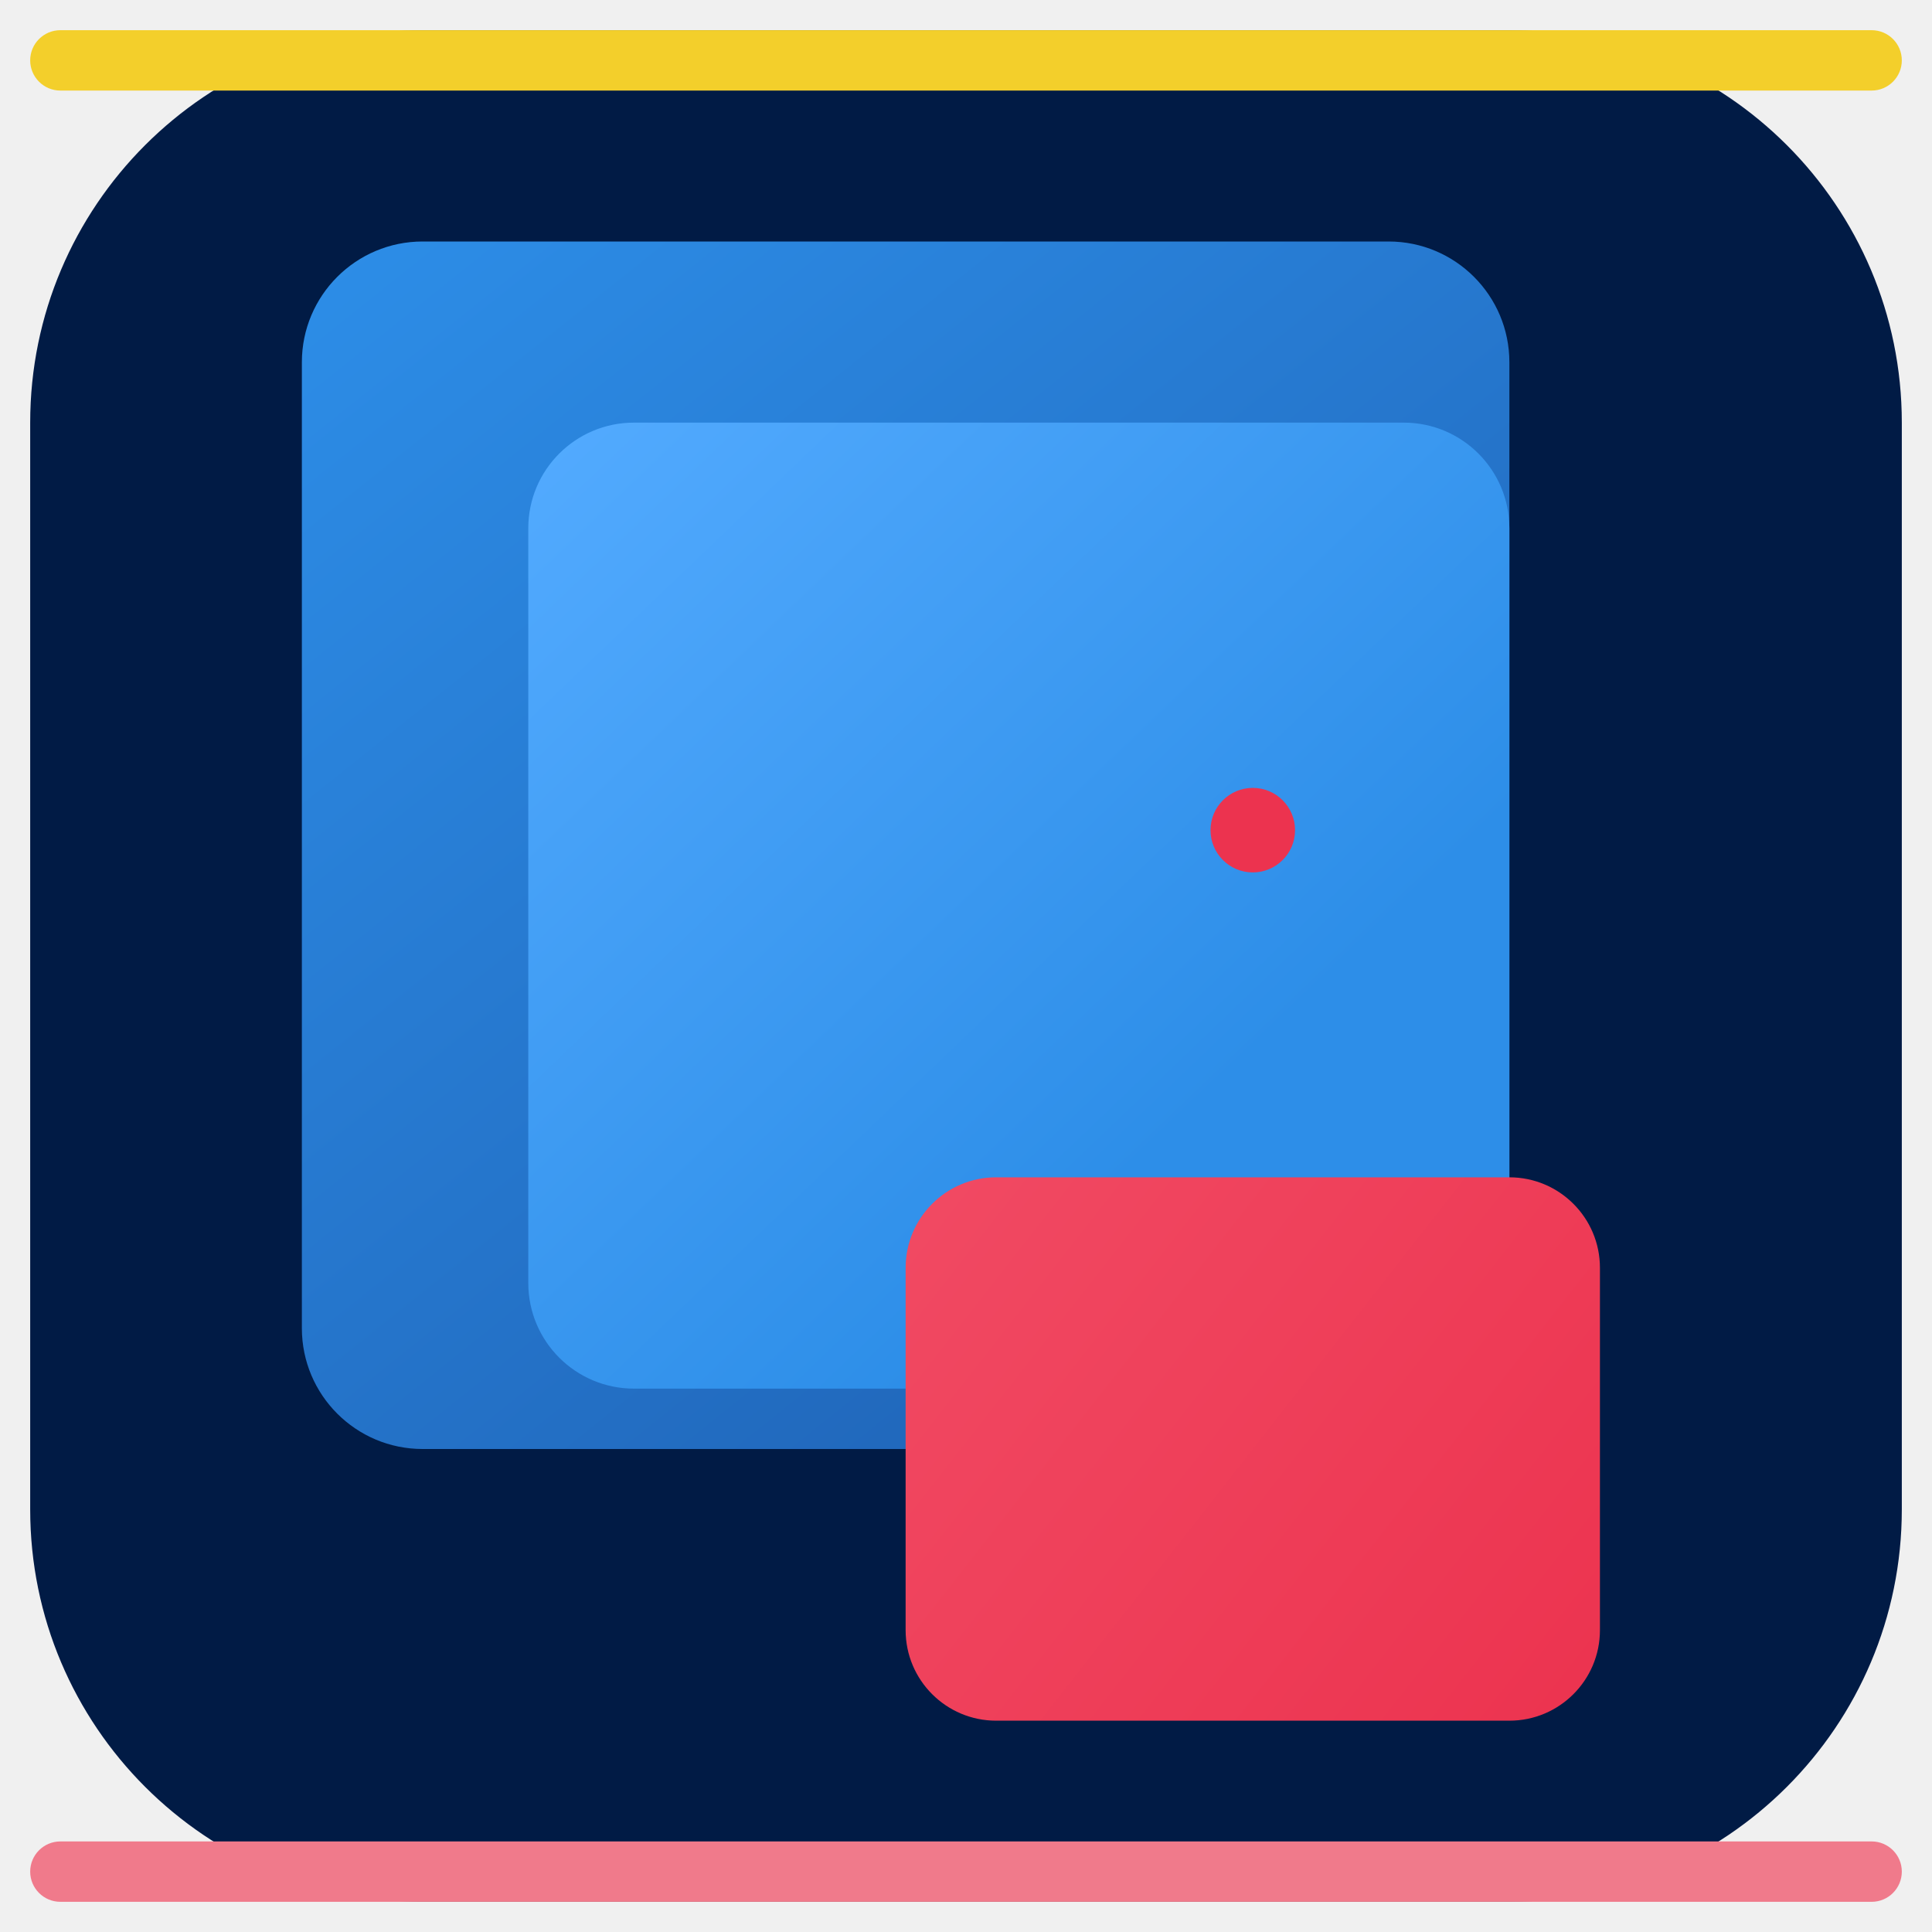
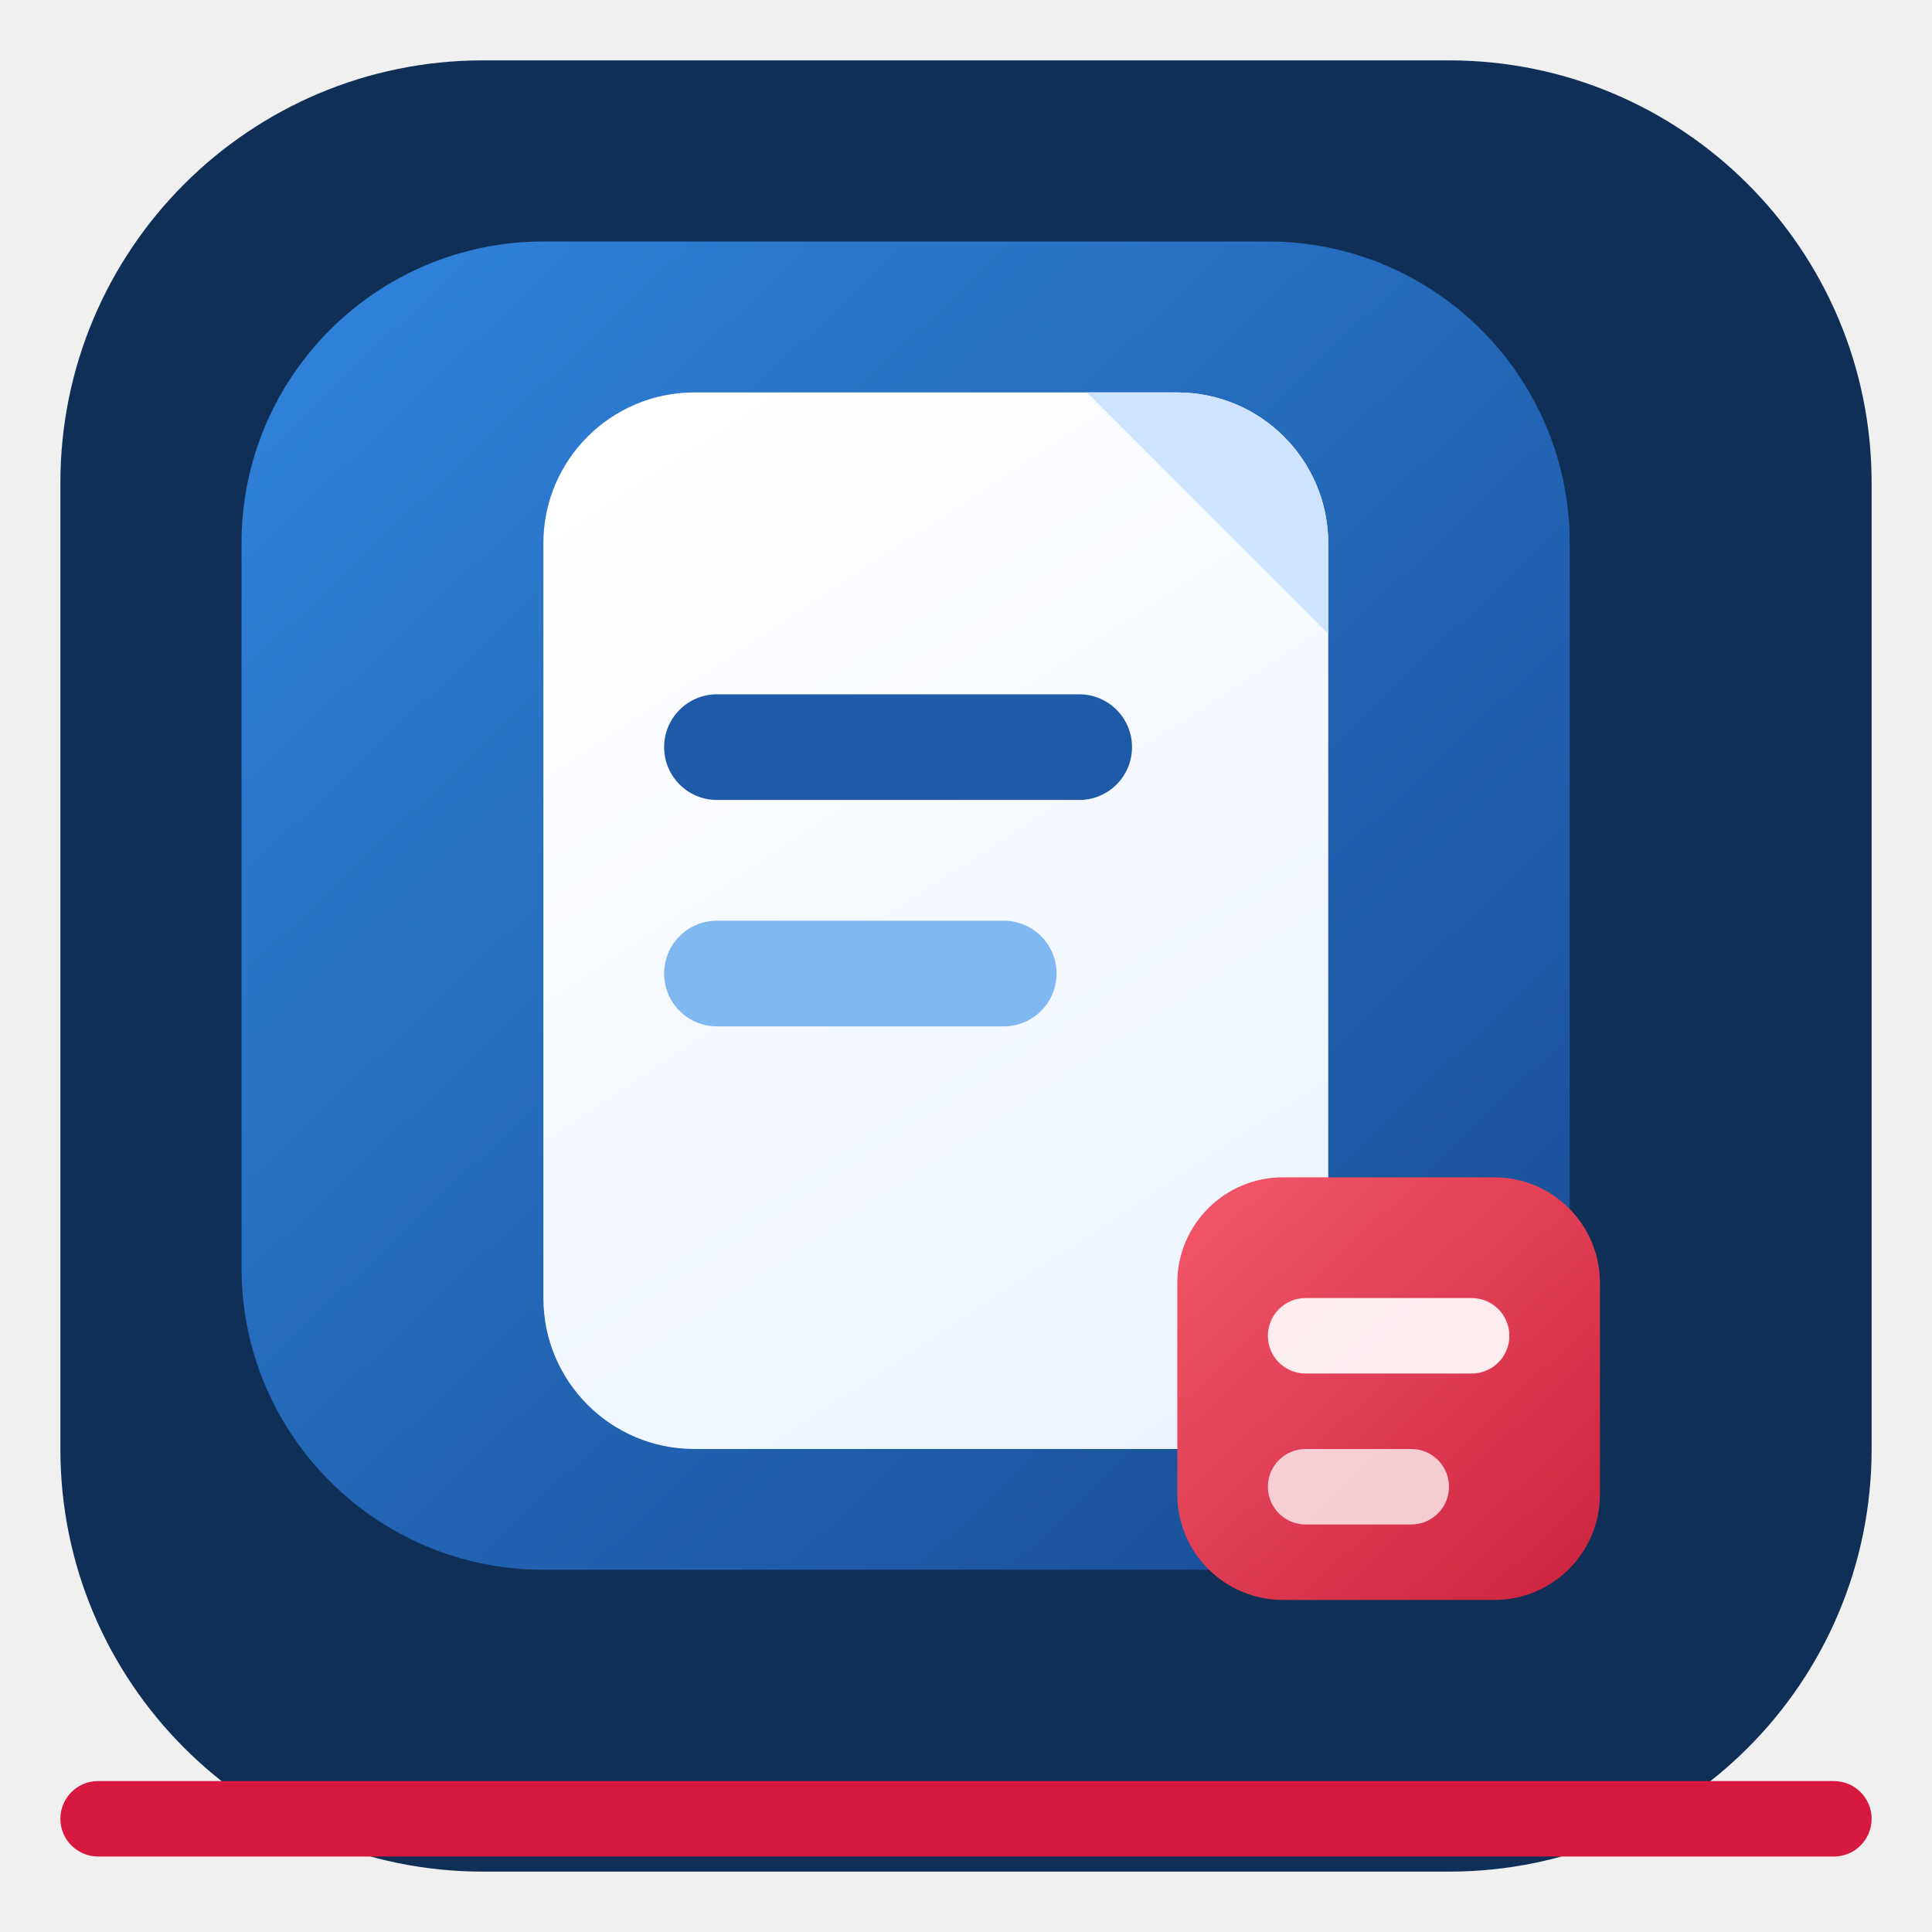
<svg xmlns="http://www.w3.org/2000/svg" width="128" height="128" viewBox="0 0 128 128" fill="none" role="img" aria-labelledby="smartDossierMarkTitle smartDossierMarkDesc">
  <defs>
-     <linearGradient id="sdBlueOuter" x1="20" y1="16" x2="84" y2="96" gradientUnits="userSpaceOnUse">
-       <stop stop-color="#2D8EE8" />
-       <stop offset="1" stop-color="#1F62B5" />
+     <linearGradient id="sdMarkBlueIcon" x1="24" y1="22" x2="102" y2="104" gradientUnits="userSpaceOnUse">
+       <stop stop-color="#2F80D8" />
+       <stop offset="1" stop-color="#174B92" />
    </linearGradient>
-     <linearGradient id="sdBlueInner" x1="35" y1="28" x2="79" y2="74" gradientUnits="userSpaceOnUse">
-       <stop stop-color="#53ABFF" />
-       <stop offset="1" stop-color="#2D8EE8" />
+     <linearGradient id="sdPaperIcon" x1="40" y1="30" x2="86" y2="100" gradientUnits="userSpaceOnUse">
+       <stop stop-color="#FFFFFF" />
+       <stop offset="1" stop-color="#E9F2FF" />
    </linearGradient>
-     <linearGradient id="sdRed" x1="60" y1="78" x2="106" y2="114" gradientUnits="userSpaceOnUse">
-       <stop stop-color="#F14A63" />
-       <stop offset="1" stop-color="#EC334F" />
+     <linearGradient id="sdSealIcon" x1="78" y1="76" x2="108" y2="108" gradientUnits="userSpaceOnUse">
+       <stop stop-color="#F45A6B" />
+       <stop offset="1" stop-color="#C91F3B" />
    </linearGradient>
  </defs>
-   <rect x="2" y="2" width="124" height="124" rx="26" fill="#011B45" />
-   <rect x="2" y="2" width="124" height="4" rx="2" fill="#F3CF2B" />
-   <rect x="20" y="16" width="80" height="80" rx="8" fill="url(#sdBlueOuter)" />
-   <rect x="35" y="28" width="65" height="64" rx="7" fill="url(#sdBlueInner)" />
-   <circle cx="83" cy="55" r="2.8" fill="#EC334F" />
-   <rect x="60" y="78" width="46" height="36" rx="6" fill="url(#sdRed)" />
-   <rect x="2" y="122" width="124" height="4" rx="2" fill="#F07A8B" />
+   <rect x="4" y="4" width="120" height="120" rx="28" fill="#0F2F57" />
+   <rect x="16" y="16" width="88" height="88" rx="20" fill="url(#sdMarkBlueIcon)" />
+   <rect x="36" y="26" width="52" height="70" rx="10" fill="url(#sdPaperIcon)" />
+   <path d="M72 26H78C83.5 26 88 30.5 88 36V42L72 26Z" fill="#CFE3FF" />
+   <rect x="44" y="46" width="31" height="7" rx="3.5" fill="#1E5AA8" />
+   <rect x="44" y="61" width="26" height="7" rx="3.5" fill="#80B8F2" />
+   <rect x="78" y="78" width="28" height="28" rx="7" fill="url(#sdSealIcon)" />
+   <rect x="84" y="86" width="16" height="5" rx="2.5" fill="#FFFFFF" opacity="0.9" />
+   <rect x="84" y="96" width="12" height="5" rx="2.5" fill="#FFFFFF" opacity="0.75" />
+   <rect x="4" y="118" width="120" height="5" rx="2.5" fill="#D7193F" />
</svg>
